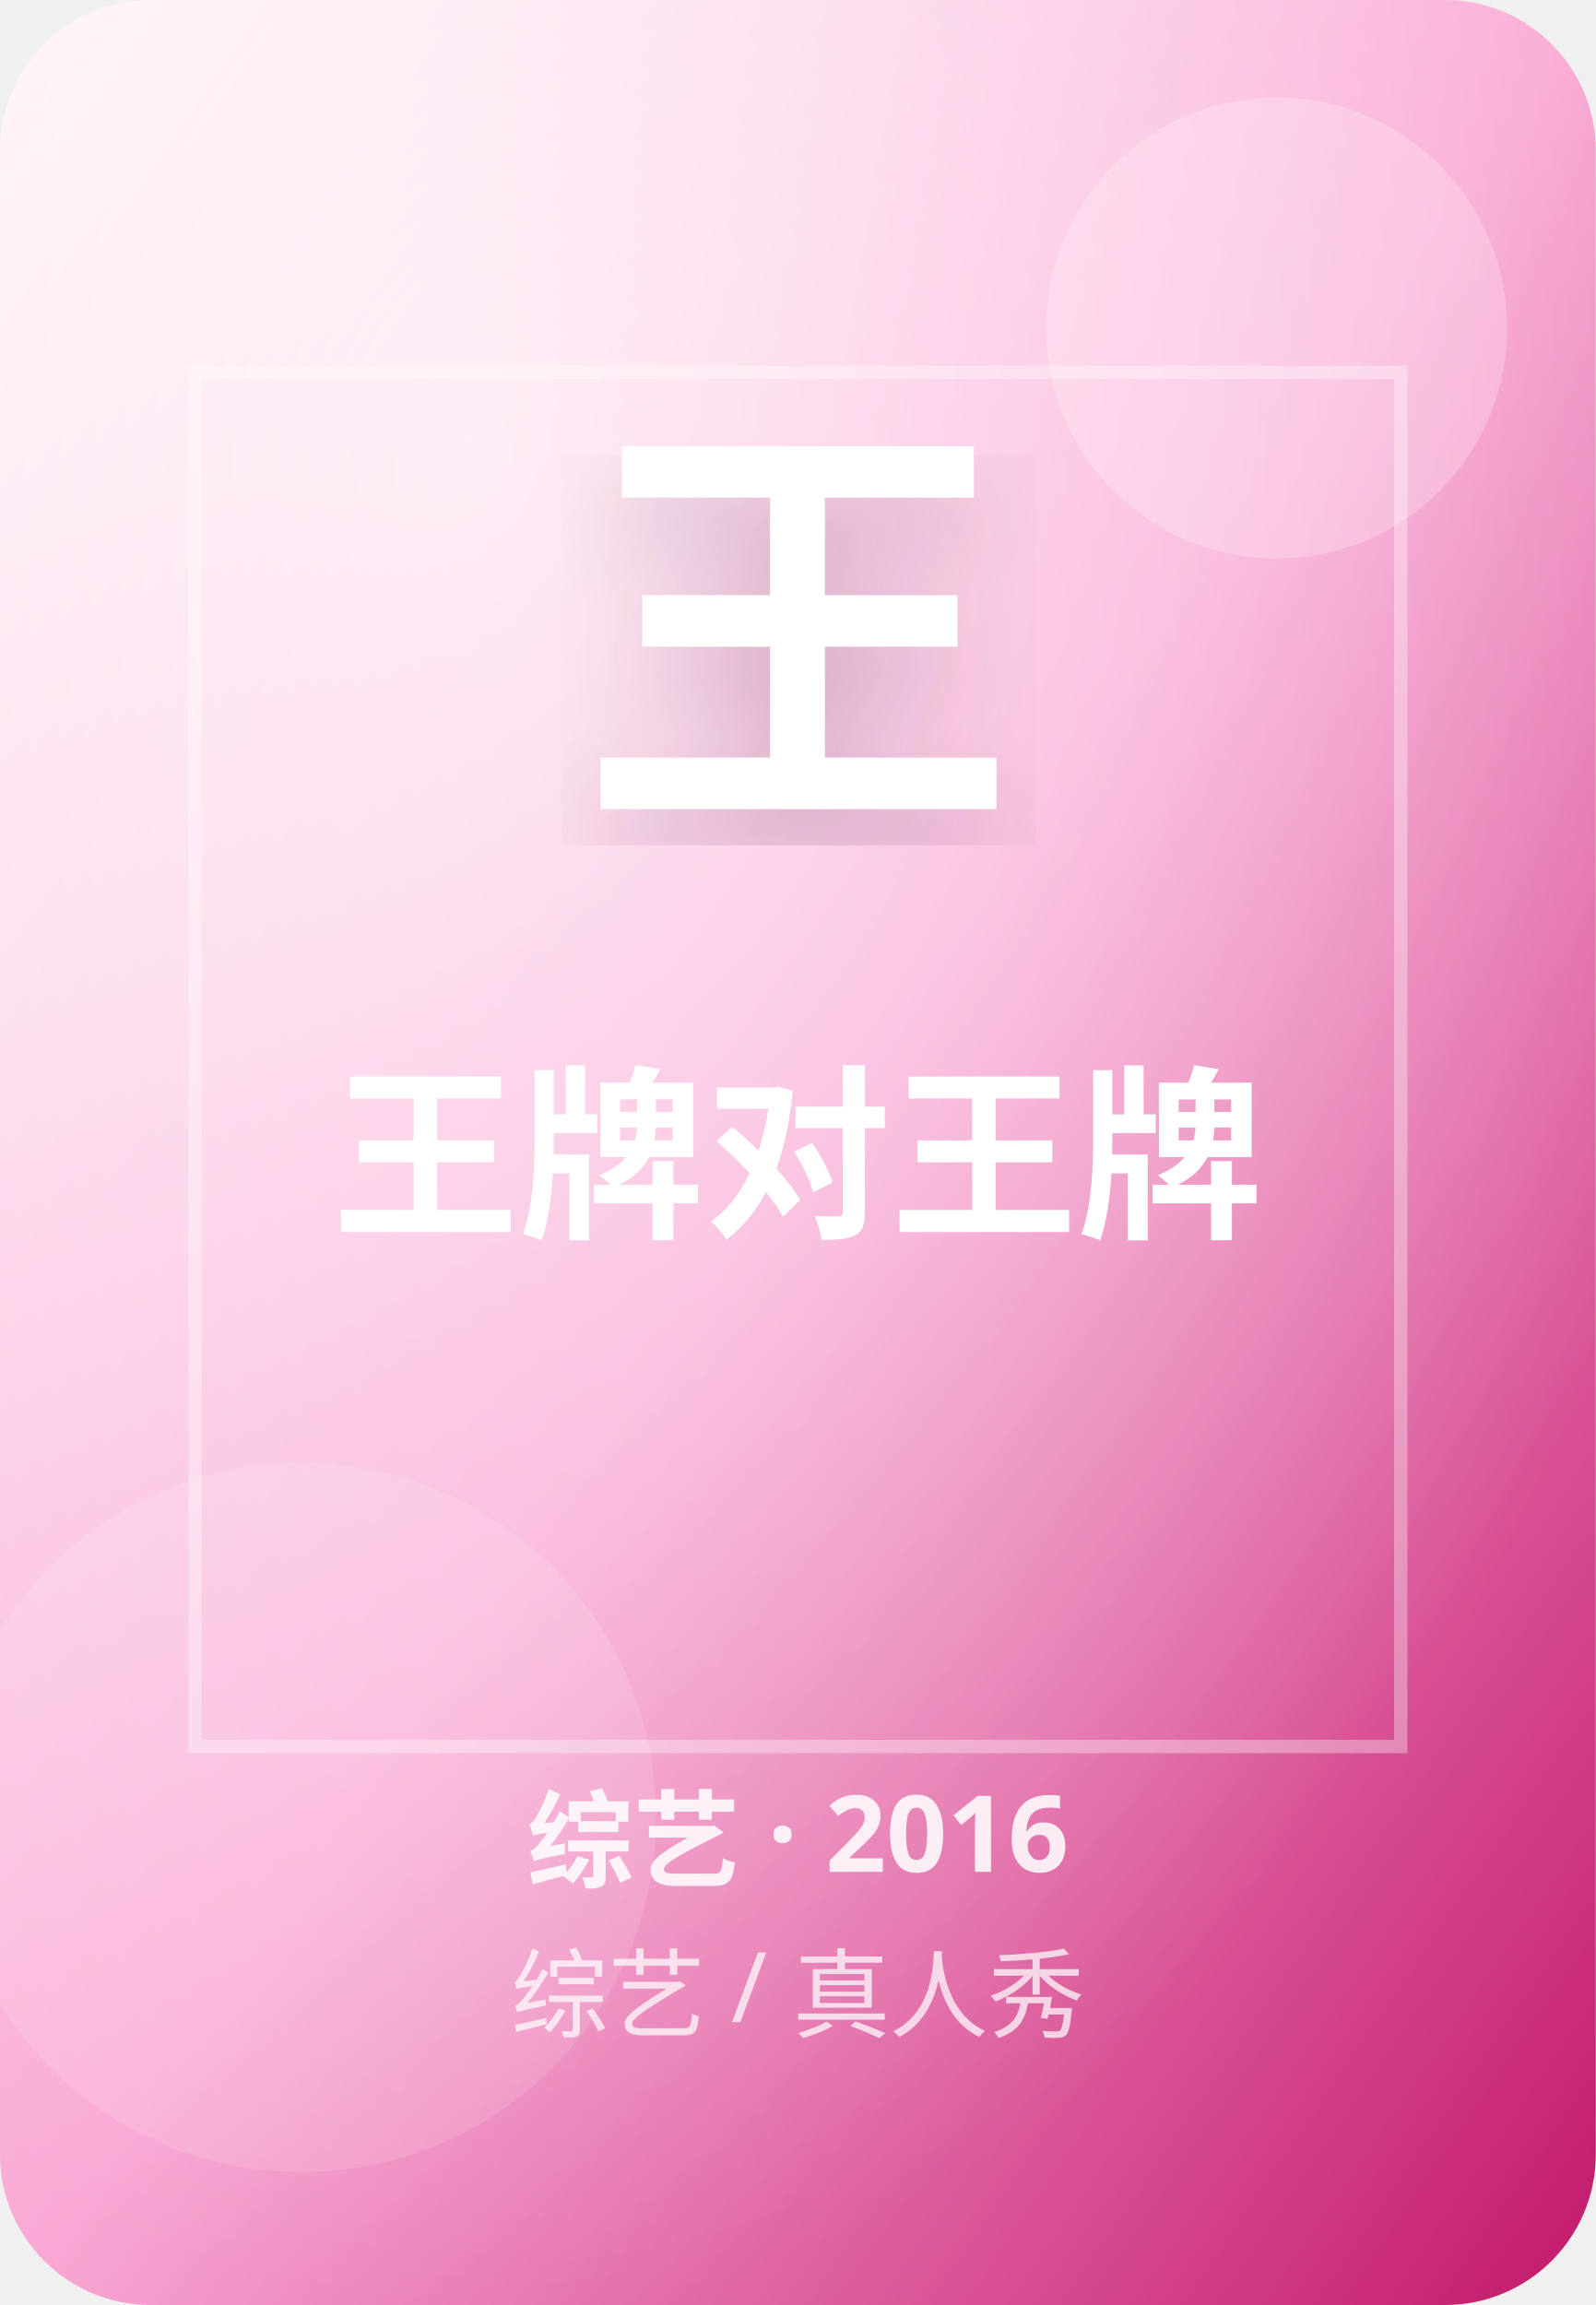
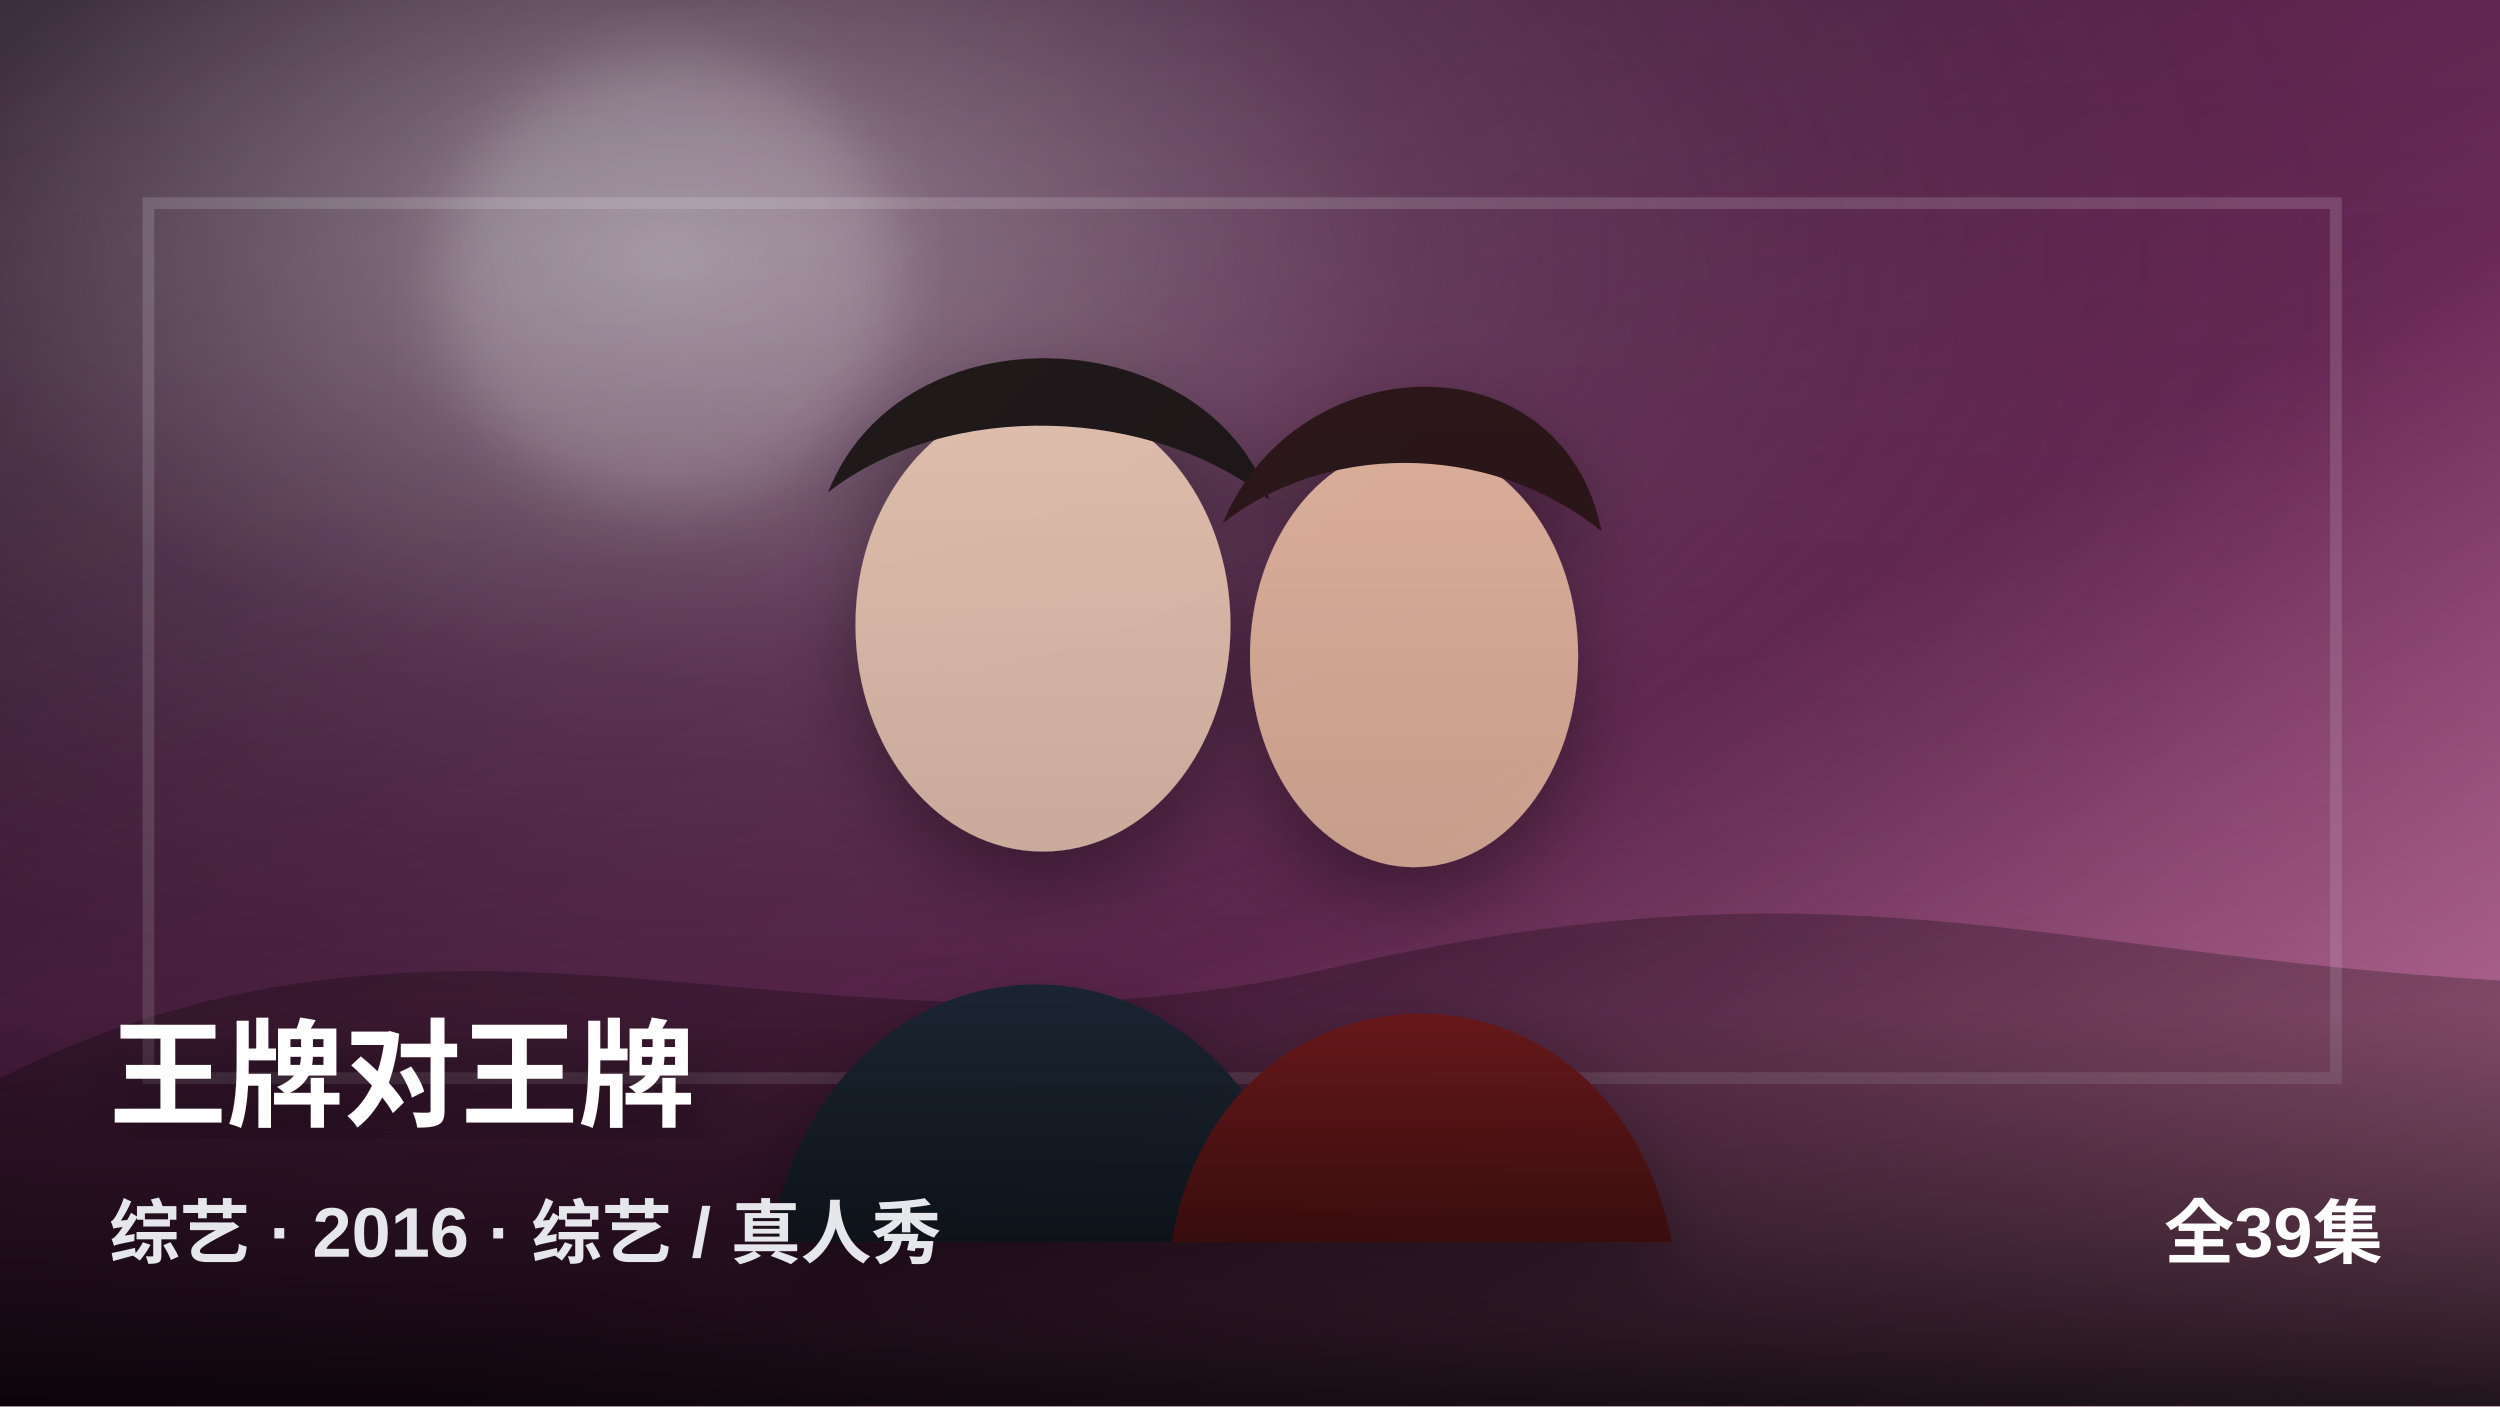
- <svg xmlns="http://www.w3.org/2000/svg" width="360" height="520" viewBox="0 0 360 520">
+ <svg xmlns="http://www.w3.org/2000/svg" width="640" height="360" viewBox="0 0 640 360">
  <defs>
-     <linearGradient id="g" x1="0" y1="0" x2="1" y2="1">
-       <stop offset="0" stop-color="#fff1f7" />
-       <stop offset="0.5" stop-color="#f9a8d4" />
-       <stop offset="1" stop-color="#c2186a" />
+     <linearGradient id="bg" x1="0" y1="0" x2="1" y2="1">
+       <stop offset="0" stop-color="#251527" />
+       <stop offset="0.58" stop-color="#6d2a5a" />
+       <stop offset="1" stop-color="#ff9ccf" />
    </linearGradient>
-     <radialGradient id="r" cx="30%" cy="20%" r="80%">
-       <stop offset="0" stop-color="#fff" stop-opacity=".65" />
-       <stop offset="1" stop-color="#fff" stop-opacity="0" />
+     <radialGradient id="light" cx="27%" cy="18%" r="70%">
+       <stop offset="0" stop-color="#fff" stop-opacity=".48" />
+       <stop offset=".42" stop-color="#fff" stop-opacity=".12" />
+       <stop offset="1" stop-color="#000" stop-opacity="0" />
    </radialGradient>
+     <linearGradient id="fade" x1="0" y1="0" x2="0" y2="1">
+       <stop offset="0" stop-color="#000" stop-opacity="0" />
+       <stop offset=".72" stop-color="#000" stop-opacity=".18" />
+       <stop offset="1" stop-color="#000" stop-opacity=".82" />
+     </linearGradient>
+     <filter id="soft">
+       <feGaussianBlur stdDeviation="8" />
+     </filter>
    <filter id="shadow">
-       <feDropShadow dx="0" dy="10" stdDeviation="12" flood-color="#4a102b" flood-opacity=".26" />
+       <feDropShadow dx="0" dy="8" stdDeviation="10" flood-color="#000" flood-opacity=".38" />
    </filter>
  </defs>
-   <rect width="360" height="520" rx="34" fill="url(#g)" />
-   <rect width="360" height="520" rx="34" fill="url(#r)" />
-   <circle cx="288" cy="74" r="52" fill="#fff" opacity=".22" />
-   <circle cx="68" cy="410" r="80" fill="#fff" opacity=".12" />
-   <path d="M44 84h272v310H44z" fill="none" stroke="#fff" stroke-opacity=".34" stroke-width="3" />
-   <text x="180" y="178" text-anchor="middle" font-family="Microsoft YaHei, SimHei, sans-serif" font-size="98" font-weight="900" fill="#fff" filter="url(#shadow)">王</text>
-   <text x="180" y="276" text-anchor="middle" font-family="Microsoft YaHei, SimHei, sans-serif" font-size="42" font-weight="900" fill="#fff">王牌对王牌</text>
-   <text x="180" y="326" text-anchor="middle" font-family="Microsoft YaHei, SimHei, sans-serif" font-size="36" font-weight="800" fill="#fff" opacity=".92" />
-   <text x="180" y="424" text-anchor="middle" font-family="Microsoft YaHei, SimHei, sans-serif" font-size="24" font-weight="700" fill="#fff" opacity=".86">综艺 · 2016</text>
-   <text x="180" y="458" text-anchor="middle" font-family="Microsoft YaHei, SimHei, sans-serif" font-size="22" fill="#fff" opacity=".72">综艺 / 真人秀</text>
+   <rect width="640" height="360" fill="url(#bg)" />
+   <rect width="640" height="360" fill="url(#light)" />
+   <path d="M0 276 C120 216 210 278 340 248 S520 244 640 251 V360 H0Z" fill="#000" opacity=".25" />
+   <circle cx="171" cy="72" r="58" fill="#fff" opacity=".18" filter="url(#soft)" />
+   <rect x="38" y="52" width="560" height="224" fill="none" stroke="#fff" stroke-opacity=".16" stroke-width="3" />
+   <g filter="url(#shadow)" opacity=".94">
+     <ellipse cx="267" cy="160" rx="48" ry="58" fill="#f7d2bd" />
+     <path d="M197 318 C213 230 317 230 335 318Z" fill="#1f2937" />
+     <path d="M212 126 C231 78 309 82 325 128 C295 104 243 102 212 126Z" fill="#1b1717" />
+     <ellipse cx="362" cy="168" rx="42" ry="54" fill="#f3c4aa" />
+     <path d="M300 318 C312 242 412 238 428 318Z" fill="#7f1d1d" />
+     <path d="M313 134 C332 88 400 86 410 136 C380 112 338 114 313 134Z" fill="#2a1814" />
+   </g>
+   <rect width="640" height="360" fill="url(#fade)" />
+   <text x="28" y="286" font-family="Microsoft YaHei, PingFang SC, Arial, sans-serif" font-size="30" font-weight="900" fill="#fff" filter="url(#shadow)">王牌对王牌</text>
+   <text x="28" y="322" font-family="Microsoft YaHei, PingFang SC, Arial, sans-serif" font-size="18" font-weight="700" fill="#e5e7eb">综艺 · 2016 · 综艺 / 真人秀</text>
+   <text x="610" y="322" text-anchor="end" font-family="Microsoft YaHei, PingFang SC, Arial, sans-serif" font-size="18" font-weight="800" fill="#fff">全39集</text>
</svg>
